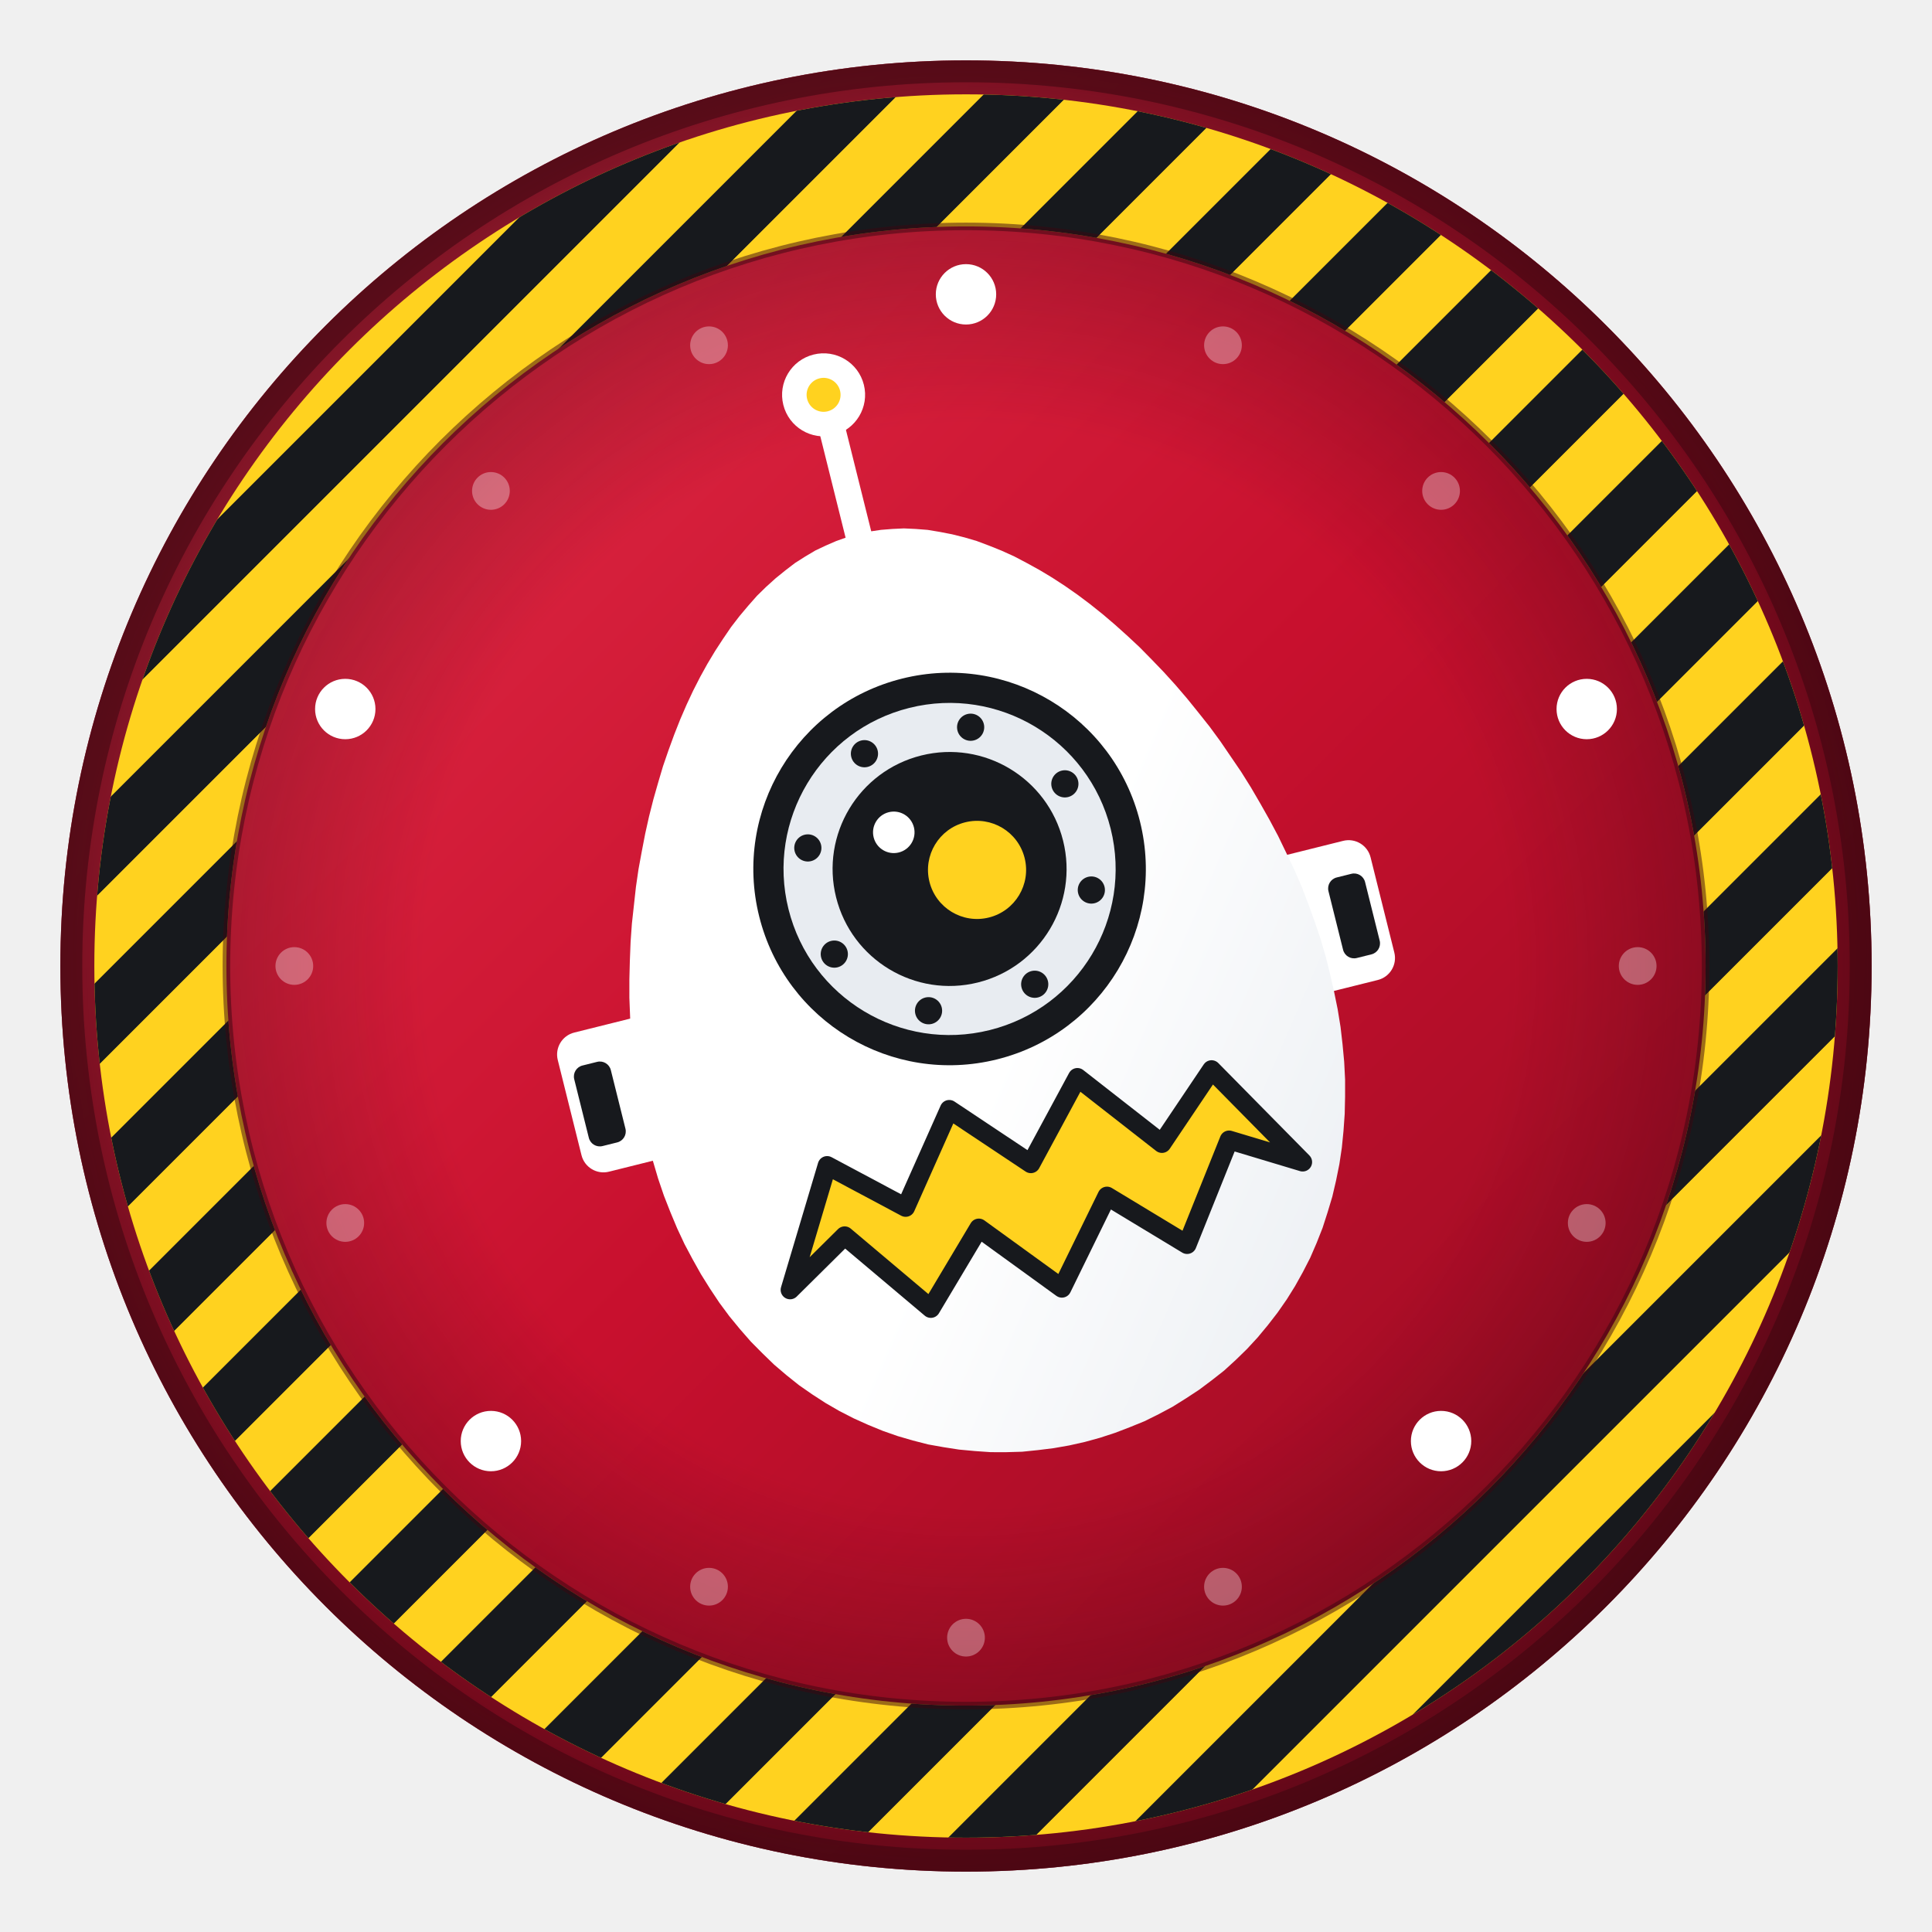
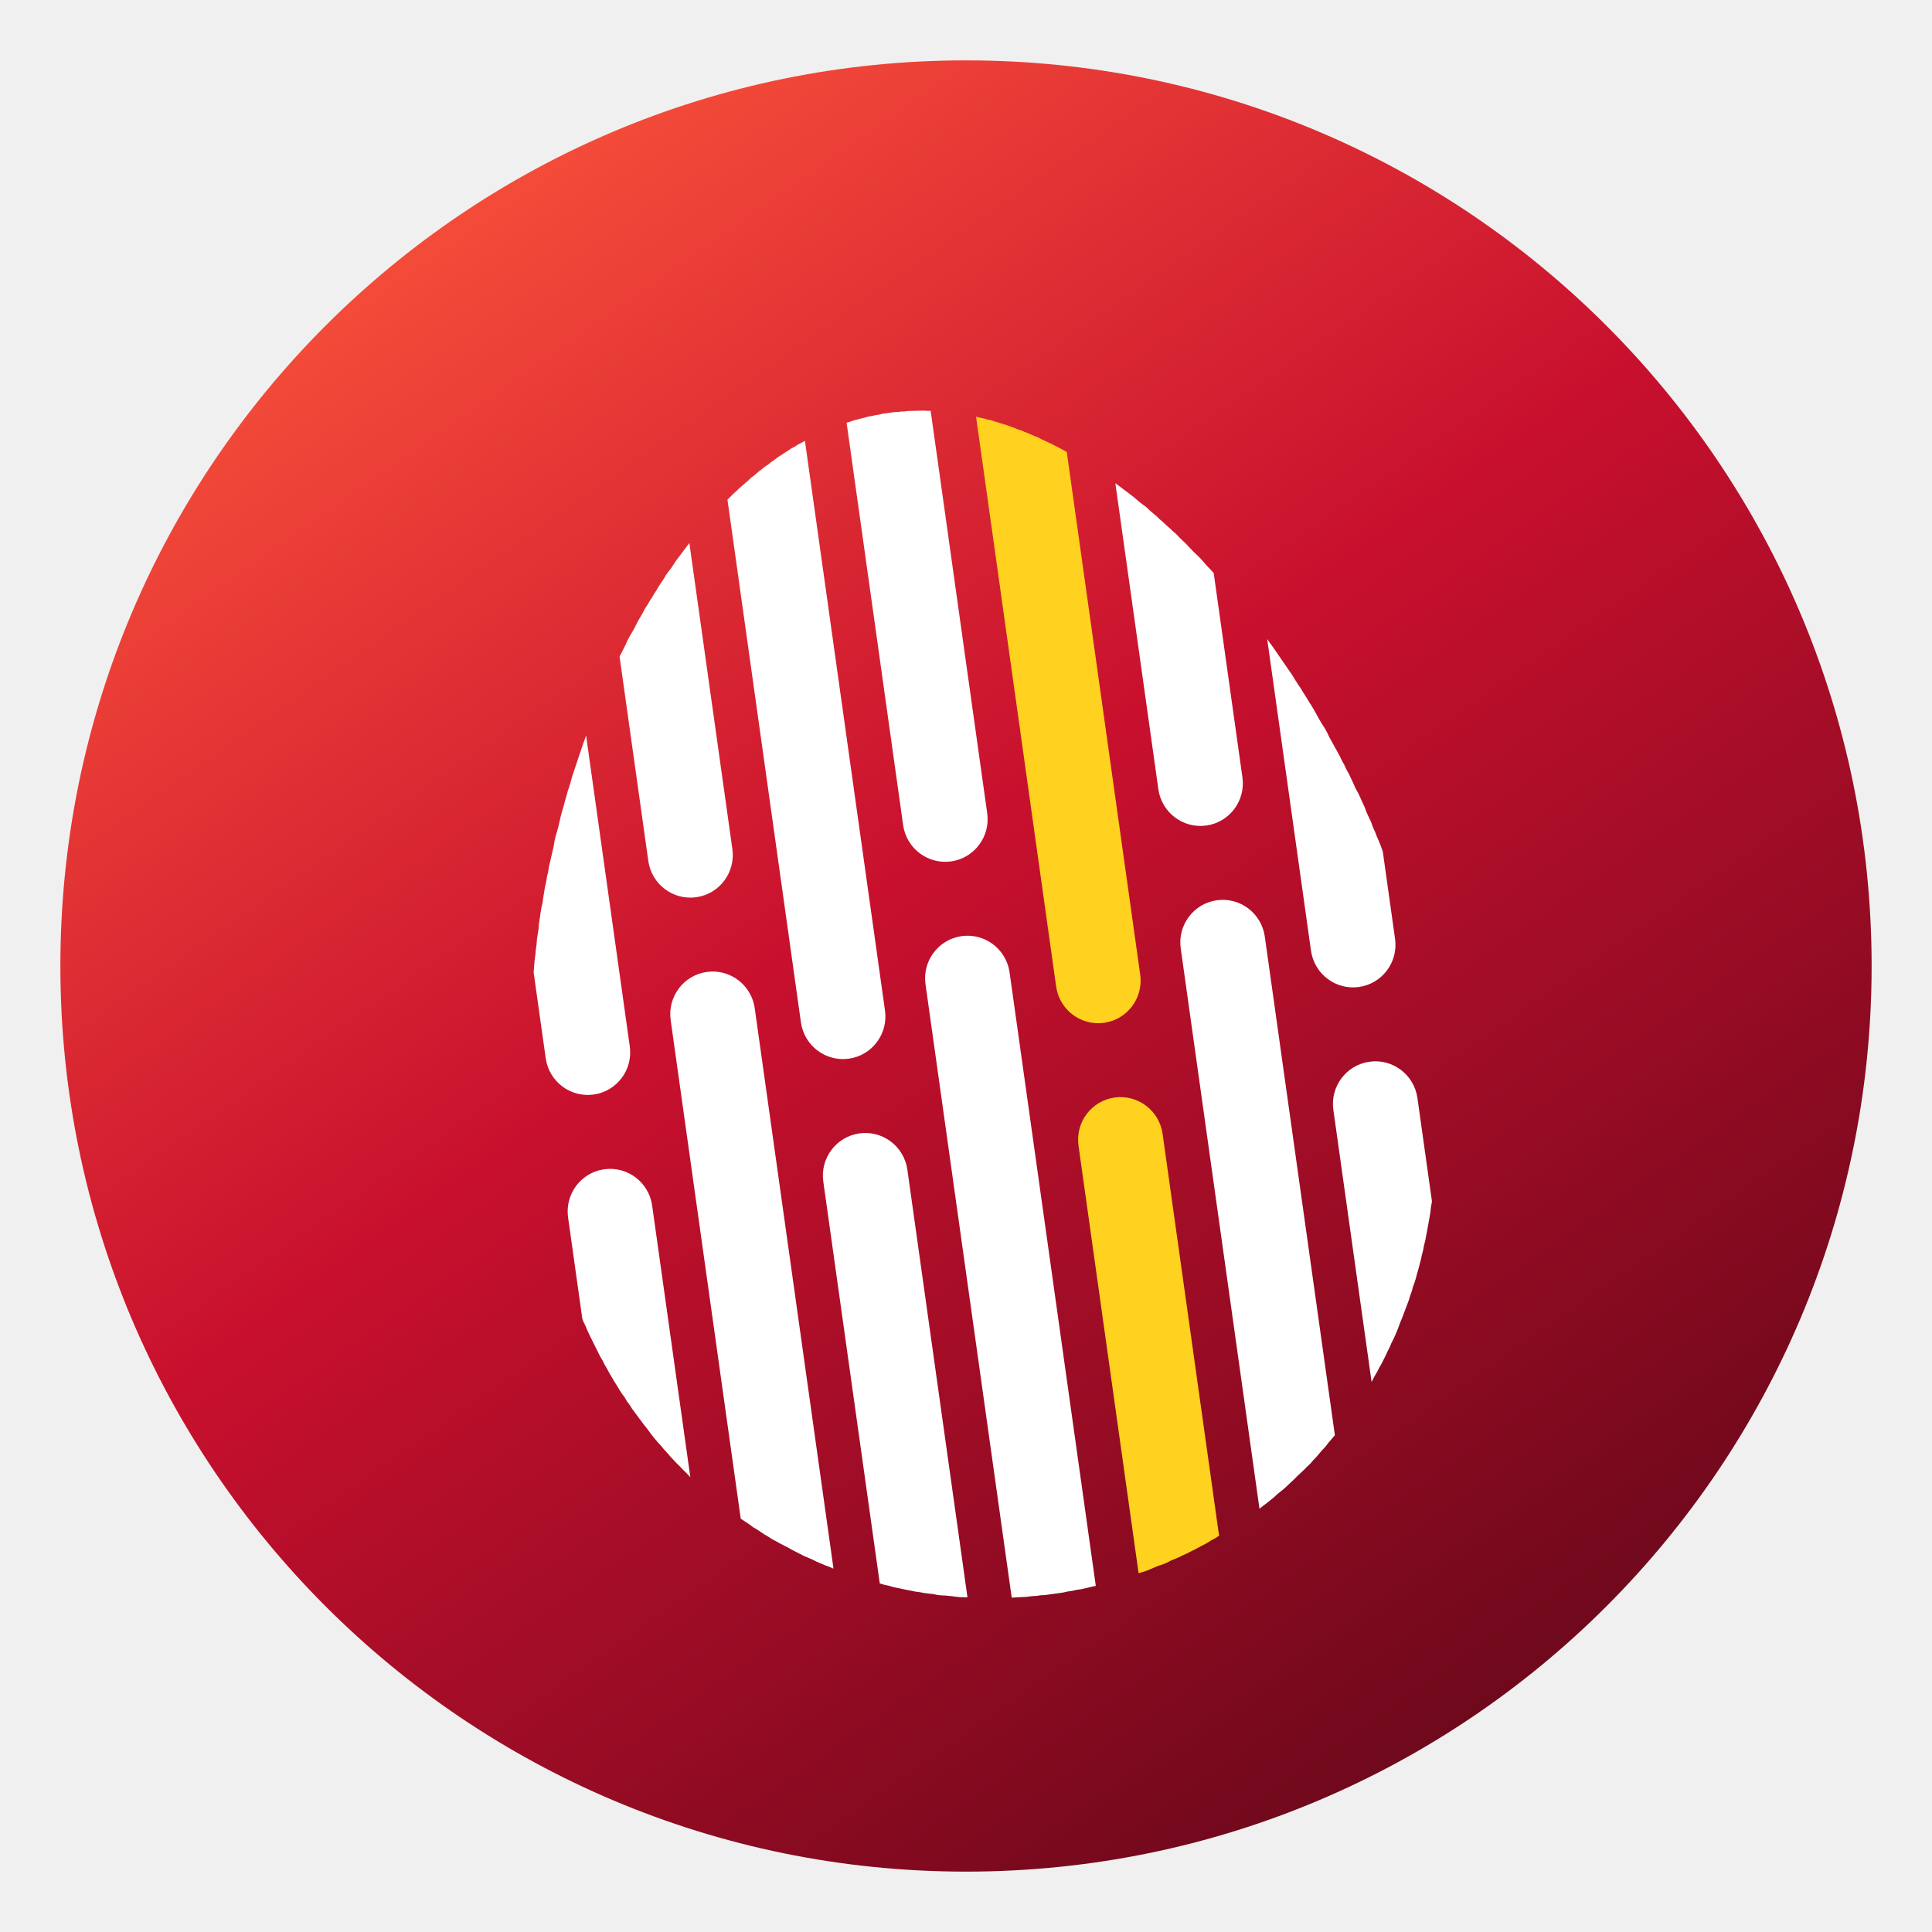
<svg xmlns="http://www.w3.org/2000/svg" viewBox="0 0 512 512" width="512" height="512">
-   <defs>
-     <linearGradient id="gi" x1="0" y1="0" x2="1" y2="1">
-       <stop offset="0" stop-color="#e8344d" />
-       <stop offset="0.5" stop-color="#c8102e" />
-       <stop offset="1" stop-color="#860a1e" />
-     </linearGradient>
-     <radialGradient id="vi" cx="0.5" cy="0.5" r="0.5">
-       <stop offset="0.6" stop-color="#3a0610" stop-opacity="0" />
-       <stop offset="0.86" stop-color="#3a0610" stop-opacity="0.32" />
-       <stop offset="1" stop-color="#3a0610" stop-opacity="0.62" />
-     </radialGradient>
-   </defs>
-   <circle cx="256" cy="256" r="240" fill="url(#gi)" />
-   <circle cx="256" cy="256" r="240" fill="url(#vi)" />
-   <circle cx="256" cy="256" r="237.1" fill="none" stroke="#3a0610" stroke-opacity="0.55" stroke-width="5.8" />
-   <clipPath id="cii">
-     <circle cx="256.0" cy="256.0" r="196.0" />
-   </clipPath>
  <g transform="translate(0.00 0.00) scale(1)">
-     <clipPath id="cri">
-       <path d="M25.0,256.0 a231.0,231.0 0 1 0 462.0,0 a231.0,231.0 0 1 0 -462.0,0Z M60.0,256.0 a196.0,196.0 0 1 0 392.0,0 a196.0,196.0 0 1 0 -392.0,0Z" clip-rule="evenodd" />
+     <defs>
+       <linearGradient id="gi" x1="0.15" y1="0" x2="0.85" y2="1">
+         <stop offset="0" stop-color="#ff5a3c" />
+         <stop offset="0.45" stop-color="#c8102e" />
+         <stop offset="1" stop-color="#5e0718" />
+       </linearGradient>
+     </defs>
+     <circle cx="256.0" cy="256.0" r="240" fill="url(#gi)" />
+     <clipPath id="cei">
+       <path d="M256.0,108.0 L256.9,108.0 L257.7,108.0 L258.6,108.1 L259.5,108.1 L260.3,108.2 L261.2,108.2 L262.1,108.3 L262.9,108.4 L263.8,108.5 L264.6,108.6 L265.5,108.7 L266.4,108.9 L267.2,109.0 L268.1,109.2 L269.0,109.4 L269.8,109.5 L270.7,109.7 L271.5,109.9 L272.4,110.2 L273.3,110.4 L274.1,110.6 L275.0,110.9 L275.8,111.2 L276.7,111.5 L277.6,111.7 L278.4,112.0 L279.3,112.4 L280.1,112.7 L281.0,113.0 L281.8,113.4 L282.7,113.7 L283.5,114.1 L284.4,114.5 L285.2,114.9 L286.1,115.3 L286.9,115.7 L287.8,116.2 L288.6,116.6 L289.4,117.1 L290.3,117.5 L291.1,118.0 L292.0,118.5 L292.8,119.0 L293.6,119.5 L294.5,120.0 L295.3,120.6 L296.1,121.1 L297.0,121.7 L297.8,122.2 L298.6,122.8 L299.5,123.4 L300.3,124.0 L301.1,124.6 L301.9,125.2 L302.8,125.9 L303.6,126.5 L304.4,127.1 L305.2,127.8 L306.0,128.5 L306.8,129.2 L307.6,129.9 L308.4,130.6 L309.2,131.3 L310.0,132.0 L310.8,132.7 L311.6,133.5 L312.4,134.2 L313.2,135.0 L314.0,135.8 L314.8,136.6 L315.6,137.4 L316.4,138.2 L317.2,139.0 L317.9,139.8 L318.7,140.7 L319.5,141.5 L320.3,142.3 L321.0,143.2 L321.8,144.1 L322.6,145.0 L323.3,145.9 L324.1,146.8 L324.8,147.7 L325.6,148.6 L326.3,149.5 L327.1,150.4 L327.8,151.4 L328.5,152.3 L329.3,153.3 L330.0,154.3 L330.7,155.3 L331.4,156.2 L332.2,157.2 L332.9,158.2 L333.6,159.3 L334.3,160.3 L335.0,161.3 L335.7,162.3 L336.4,163.4 L337.1,164.4 L337.8,165.5 L338.5,166.6 L339.1,167.6 L339.8,168.7 L340.5,169.8 L341.2,170.9 L341.8,172.0 L342.5,173.1 L343.1,174.2 L343.8,175.4 L344.4,176.5 L345.1,177.6 L345.7,178.8 L346.3,179.9 L347.0,181.1 L347.6,182.3 L348.2,183.4 L348.8,184.6 L349.4,185.8 L350.0,187.0 L350.6,188.2 L351.2,189.4 L351.8,190.6 L352.4,191.8 L352.9,193.0 L353.5,194.3 L354.1,195.5 L354.6,196.7 L355.2,198.0 L355.7,199.2 L356.3,200.5 L356.8,201.7 L357.3,203.0 L357.8,204.3 L358.3,205.5 L358.9,206.8 L359.4,208.1 L359.8,209.4 L360.3,210.7 L360.8,212.0 L361.3,213.3 L361.8,214.6 L362.2,215.9 L362.7,217.2 L363.1,218.5 L363.6,219.8 L364.0,221.1 L364.4,222.4 L364.8,223.8 L365.3,225.1 L365.7,226.4 L366.1,227.8 L366.5,229.1 L366.8,230.5 L367.2,231.8 L367.6,233.1 L367.9,234.5 L368.3,235.9 L368.6,237.2 L369.0,238.6 L369.3,239.9 L369.6,241.3 L369.9,242.6 L370.2,244.0 L370.5,245.4 L370.8,246.7 L371.1,248.1 L371.4,249.5 L371.7,250.9 L371.9,252.2 L372.2,253.6 L372.4,255.0 L372.6,256.4 L372.9,257.7 L373.1,259.1 L373.3,260.5 L373.5,261.9 L373.7,263.2 L373.8,264.6 L374.0,266.0 L374.2,267.4 L374.3,268.8 L374.5,270.1 L374.6,271.5 L374.7,272.9 L374.8,274.3 L374.9,275.6 L375.0,277.0 L375.1,278.4 L375.2,279.8 L375.3,281.1 L375.3,282.5 L375.4,283.9 L375.4,285.3 L375.4,286.6 L375.5,288.0 L375.5,289.4 L375.5,290.7 L375.5,292.1 L375.4,293.4 L375.4,294.8 L375.4,296.1 L375.3,297.5 L375.3,298.9 L375.2,300.2 L375.1,301.5 L375.0,302.9 L374.9,304.2 L374.8,305.6 L374.7,306.9 L374.6,308.2 L374.4,309.6 L374.3,310.9 L374.1,312.2 L374.0,313.5 L373.8,314.8 L373.6,316.1 L373.4,317.4 L373.2,318.7 L373.0,320.0 L372.7,321.3 L372.5,322.6 L372.2,323.9 L372.0,325.2 L371.7,326.5 L371.4,327.7 L371.1,329.0 L370.8,330.3 L370.5,331.5 L370.2,332.8 L369.8,334.0 L369.5,335.3 L369.1,336.5 L368.8,337.7 L368.4,339.0 L368.0,340.2 L367.6,341.4 L367.2,342.6 L366.8,343.8 L366.4,345.0 L365.9,346.2 L365.5,347.4 L365.0,348.6 L364.6,349.7 L364.1,350.9 L363.6,352.1 L363.1,353.2 L362.6,354.4 L362.1,355.5 L361.5,356.6 L361.0,357.8 L360.4,358.9 L359.9,360.0 L359.3,361.1 L358.7,362.2 L358.1,363.3 L357.5,364.4 L356.9,365.4 L356.3,366.5 L355.7,367.6 L355.1,368.6 L354.4,369.7 L353.7,370.7 L353.1,371.7 L352.4,372.7 L351.7,373.8 L351.0,374.8 L350.3,375.8 L349.6,376.7 L348.9,377.7 L348.1,378.7 L347.4,379.7 L346.7,380.6 L345.9,381.6 L345.1,382.5 L344.3,383.4 L343.6,384.3 L342.8,385.2 L342.0,386.1 L341.1,387.0 L340.3,387.9 L339.5,388.8 L338.7,389.7 L337.8,390.5 L337.0,391.3 L336.1,392.2 L335.2,393.0 L334.3,393.8 L333.4,394.6 L332.6,395.4 L331.6,396.2 L330.7,397.0 L329.8,397.8 L328.9,398.5 L328.0,399.3 L327.0,400.0 L326.1,400.7 L325.1,401.4 L324.1,402.1 L323.2,402.8 L322.2,403.5 L321.2,404.2 L320.2,404.9 L319.2,405.5 L318.2,406.1 L317.2,406.8 L316.2,407.4 L315.2,408.0 L314.1,408.6 L313.1,409.2 L312.1,409.8 L311.0,410.3 L310.0,410.9 L308.9,411.4 L307.8,412.0 L306.8,412.5 L305.7,413.0 L304.6,413.5 L303.5,414.0 L302.4,414.5 L301.3,414.9 L300.2,415.4 L299.1,415.8 L298.0,416.3 L296.9,416.7 L295.8,417.1 L294.7,417.5 L293.5,417.9 L292.4,418.3 L291.3,418.6 L290.1,419.0 L289.0,419.3 L287.8,419.6 L286.7,420.0 L285.5,420.3 L284.4,420.5 L283.2,420.8 L282.1,421.1 L280.9,421.4 L279.7,421.6 L278.5,421.8 L277.4,422.1 L276.2,422.3 L275.0,422.5 L273.8,422.6 L272.7,422.8 L271.5,423.0 L270.3,423.1 L269.1,423.3 L267.9,423.4 L266.7,423.5 L265.5,423.6 L264.4,423.7 L263.2,423.8 L262.0,423.8 L260.8,423.9 L259.6,423.9 L258.4,424.0 L257.2,424.0 L256.0,424.0 L254.8,424.0 L253.6,424.0 L252.4,423.9 L251.2,423.9 L250.0,423.8 L248.8,423.8 L247.6,423.7 L246.5,423.6 L245.3,423.5 L244.1,423.4 L242.9,423.3 L241.7,423.1 L240.5,423.0 L239.3,422.8 L238.2,422.6 L237.0,422.5 L235.8,422.3 L234.6,422.1 L233.5,421.8 L232.3,421.6 L231.1,421.4 L229.9,421.1 L228.8,420.8 L227.6,420.5 L226.5,420.3 L225.3,420.0 L224.2,419.6 L223.0,419.3 L221.9,419.0 L220.7,418.6 L219.6,418.3 L218.5,417.9 L217.3,417.5 L216.2,417.1 L215.1,416.7 L214.0,416.3 L212.9,415.8 L211.8,415.4 L210.7,414.9 L209.6,414.5 L208.5,414.0 L207.4,413.5 L206.3,413.0 L205.2,412.5 L204.2,412.0 L203.1,411.4 L202.0,410.9 L201.0,410.3 L199.9,409.8 L198.9,409.2 L197.9,408.6 L196.8,408.0 L195.8,407.4 L194.8,406.8 L193.8,406.1 L192.8,405.5 L191.8,404.9 L190.8,404.2 L189.8,403.5 L188.8,402.8 L187.9,402.1 L186.9,401.4 L185.9,400.7 L185.0,400.0 L184.0,399.3 L183.1,398.5 L182.2,397.8 L181.3,397.0 L180.4,396.2 L179.4,395.4 L178.6,394.6 L177.7,393.8 L176.8,393.0 L175.9,392.2 L175.0,391.3 L174.2,390.5 L173.3,389.7 L172.5,388.8 L171.7,387.9 L170.9,387.0 L170.0,386.1 L169.2,385.2 L168.4,384.3 L167.7,383.4 L166.9,382.5 L166.1,381.6 L165.3,380.6 L164.6,379.7 L163.9,378.7 L163.1,377.7 L162.4,376.7 L161.7,375.8 L161.0,374.8 L160.3,373.8 L159.6,372.7 L158.9,371.7 L158.3,370.7 L157.6,369.7 L156.9,368.6 L156.3,367.6 L155.7,366.5 L155.1,365.4 L154.5,364.4 L153.9,363.3 L153.3,362.2 L152.7,361.1 L152.1,360.0 L151.6,358.9 L151.0,357.8 L150.5,356.6 L149.9,355.5 L149.4,354.4 L148.9,353.2 L148.4,352.1 L147.9,350.9 L147.4,349.7 L147.0,348.6 L146.5,347.4 L146.1,346.2 L145.6,345.0 L145.2,343.8 L144.8,342.6 L144.4,341.4 L144.0,340.2 L143.6,339.0 L143.2,337.7 L142.9,336.5 L142.5,335.3 L142.2,334.0 L141.8,332.8 L141.5,331.5 L141.2,330.3 L140.9,329.0 L140.6,327.7 L140.3,326.5 L140.0,325.2 L139.8,323.9 L139.5,322.6 L139.3,321.3 L139.0,320.0 L138.8,318.7 L138.6,317.4 L138.4,316.1 L138.2,314.8 L138.0,313.5 L137.9,312.2 L137.7,310.9 L137.6,309.6 L137.4,308.2 L137.3,306.9 L137.2,305.6 L137.1,304.2 L137.0,302.9 L136.9,301.5 L136.8,300.2 L136.7,298.9 L136.7,297.5 L136.6,296.1 L136.6,294.8 L136.6,293.4 L136.5,292.1 L136.5,290.7 L136.5,289.4 L136.5,288.0 L136.6,286.6 L136.6,285.3 L136.6,283.9 L136.7,282.5 L136.7,281.1 L136.8,279.8 L136.9,278.4 L137.0,277.0 L137.1,275.6 L137.2,274.3 L137.3,272.9 L137.4,271.5 L137.5,270.1 L137.7,268.8 L137.8,267.4 L138.0,266.0 L138.2,264.6 L138.3,263.2 L138.5,261.9 L138.7,260.5 L138.9,259.1 L139.1,257.7 L139.4,256.4 L139.6,255.0 L139.8,253.6 L140.1,252.2 L140.3,250.9 L140.6,249.5 L140.9,248.1 L141.2,246.7 L141.5,245.4 L141.8,244.0 L142.1,242.6 L142.4,241.3 L142.7,239.9 L143.0,238.6 L143.4,237.2 L143.7,235.9 L144.1,234.5 L144.4,233.1 L144.8,231.8 L145.2,230.5 L145.5,229.1 L145.9,227.8 L146.3,226.4 L146.7,225.1 L147.2,223.8 L147.6,222.4 L148.0,221.1 L148.4,219.8 L148.9,218.5 L149.3,217.2 L149.8,215.9 L150.2,214.6 L150.7,213.3 L151.2,212.0 L151.7,210.7 L152.2,209.4 L152.6,208.1 L153.1,206.8 L153.7,205.5 L154.2,204.3 L154.7,203.0 L155.2,201.7 L155.7,200.5 L156.3,199.2 L156.8,198.0 L157.4,196.7 L157.9,195.5 L158.5,194.3 L159.1,193.0 L159.6,191.8 L160.2,190.6 L160.8,189.4 L161.4,188.2 L162.0,187.0 L162.6,185.8 L163.2,184.6 L163.8,183.4 L164.4,182.3 L165.0,181.1 L165.7,179.9 L166.3,178.8 L166.9,177.6 L167.6,176.5 L168.2,175.4 L168.9,174.2 L169.5,173.1 L170.2,172.0 L170.8,170.9 L171.5,169.8 L172.2,168.7 L172.9,167.6 L173.5,166.6 L174.2,165.5 L174.9,164.4 L175.6,163.4 L176.3,162.3 L177.0,161.3 L177.7,160.3 L178.4,159.3 L179.1,158.2 L179.8,157.2 L180.6,156.2 L181.3,155.3 L182.0,154.3 L182.7,153.3 L183.5,152.3 L184.2,151.4 L184.9,150.4 L185.7,149.5 L186.4,148.6 L187.2,147.7 L187.9,146.8 L188.7,145.9 L189.4,145.0 L190.2,144.1 L191.0,143.2 L191.7,142.3 L192.5,141.5 L193.3,140.7 L194.1,139.8 L194.8,139.0 L195.6,138.2 L196.4,137.4 L197.2,136.6 L198.0,135.8 L198.8,135.0 L199.6,134.2 L200.4,133.5 L201.2,132.7 L202.0,132.0 L202.8,131.3 L203.6,130.6 L204.4,129.9 L205.2,129.2 L206.0,128.5 L206.8,127.8 L207.6,127.1 L208.4,126.5 L209.2,125.9 L210.1,125.2 L210.9,124.6 L211.7,124.0 L212.5,123.4 L213.4,122.8 L214.2,122.2 L215.0,121.7 L215.9,121.1 L216.7,120.6 L217.5,120.0 L218.4,119.5 L219.2,119.0 L220.0,118.5 L220.9,118.0 L221.7,117.5 L222.6,117.1 L223.4,116.6 L224.2,116.2 L225.1,115.7 L225.9,115.3 L226.8,114.9 L227.6,114.5 L228.5,114.1 L229.3,113.7 L230.2,113.4 L231.0,113.0 L231.9,112.7 L232.7,112.4 L233.6,112.0 L234.4,111.7 L235.3,111.5 L236.2,111.2 L237.0,110.9 L237.9,110.6 L238.7,110.4 L239.6,110.2 L240.5,109.9 L241.3,109.7 L242.2,109.5 L243.0,109.4 L243.9,109.2 L244.8,109.0 L245.6,108.9 L246.5,108.7 L247.4,108.6 L248.2,108.5 L249.1,108.4 L249.9,108.3 L250.8,108.2 L251.7,108.2 L252.5,108.1 L253.4,108.1 L254.3,108.0 L255.1,108.0Z" />
    </clipPath>
-     <defs>
-       <pattern id="hzi" patternUnits="userSpaceOnUse" width="32.0" height="32.0" patternTransform="rotate(45 256.0 256.0)">
-         <rect width="16.0" height="32.0" fill="#17191d" />
-       </pattern>
-     </defs>
-     <path d="M25.0,256.0 a231.0,231.0 0 1 0 462.0,0 a231.0,231.0 0 1 0 -462.0,0Z M60.0,256.0 a196.0,196.0 0 1 0 392.0,0 a196.0,196.0 0 1 0 -392.0,0Z" fill-rule="evenodd" fill="#ffd21f" />
-     <rect x="0" y="0" width="512" height="512" fill="url(#hzi)" clip-path="url(#cri)" />
-     <circle cx="256.0" cy="256.0" r="196.0" fill="none" stroke="#3a0610" stroke-opacity="0.5" stroke-width="2" />
-     <g clip-path="url(#cii)">
-       <defs>
-         <linearGradient id="shi" x1="0" y1="0" x2="1" y2="1">
-           <stop offset="0" stop-color="#fff" />
-           <stop offset="0.55" stop-color="#fff" />
-           <stop offset="1" stop-color="#e8ecf1" />
-         </linearGradient>
-       </defs>
-       <circle cx="256.0" cy="78.0" r="8.0" fill="#fff" />
-       <circle cx="324.1" cy="91.5" r="5.0" fill="#ffffff55" />
-       <circle cx="381.9" cy="130.1" r="5.0" fill="#ffffff55" />
-       <circle cx="420.5" cy="187.9" r="8.0" fill="#fff" />
-       <circle cx="434.0" cy="256.0" r="5.0" fill="#ffffff55" />
-       <circle cx="420.5" cy="324.1" r="5.0" fill="#ffffff55" />
-       <circle cx="381.9" cy="381.9" r="8.0" fill="#fff" />
-       <circle cx="324.1" cy="420.5" r="5.0" fill="#ffffff55" />
-       <circle cx="256.0" cy="434.0" r="5.0" fill="#ffffff55" />
-       <circle cx="187.9" cy="420.5" r="5.0" fill="#ffffff55" />
-       <circle cx="130.1" cy="381.9" r="8.0" fill="#fff" />
-       <circle cx="91.5" cy="324.1" r="5.0" fill="#ffffff55" />
-       <circle cx="78.0" cy="256.0" r="5.0" fill="#ffffff55" />
-       <circle cx="91.5" cy="187.9" r="8.0" fill="#fff" />
-       <circle cx="130.1" cy="130.1" r="5.0" fill="#ffffff55" />
-       <circle cx="187.9" cy="91.5" r="5.0" fill="#ffffff55" />
-       <g transform="rotate(-14 256.0 256.0)">
-         <rect x="252.5" y="104.0" width="7" height="40" rx="3.5" fill="#fff" />
-         <circle cx="256.0" cy="100.0" r="11" fill="#fff" />
-         <circle cx="256.0" cy="100.0" r="4.5" fill="#ffd21f" />
-         <rect x="145.0" y="248.0" width="34" height="38" rx="6" fill="#fff" />
-         <rect x="148.0" y="257.0" width="10" height="22" rx="3" fill="#17191d" />
-         <rect x="333.0" y="248.0" width="34" height="38" rx="6" fill="#fff" />
-         <rect x="354.0" y="257.0" width="10" height="22" rx="3" fill="#17191d" />
-         <path d="M256.0,138.0 L259.0,138.1 L262.1,138.4 L265.1,138.9 L268.1,139.5 L271.1,140.4 L274.1,141.4 L277.1,142.7 L280.1,144.1 L283.1,145.7 L286.0,147.4 L288.9,149.4 L291.8,151.5 L294.7,153.8 L297.5,156.3 L300.3,158.9 L303.1,161.7 L305.8,164.6 L308.5,167.7 L311.1,170.9 L313.7,174.3 L316.2,177.8 L318.7,181.5 L321.1,185.2 L323.4,189.1 L325.7,193.1 L327.9,197.2 L330.0,201.4 L332.0,205.7 L334.0,210.1 L335.8,214.5 L337.5,219.1 L339.2,223.7 L340.7,228.3 L342.1,233.1 L343.4,237.8 L344.6,242.6 L345.6,247.4 L346.6,252.3 L347.4,257.1 L348.0,262.0 L348.5,266.9 L348.9,271.7 L349.1,276.6 L349.1,281.4 L349.0,286.2 L348.8,290.9 L348.4,295.7 L347.8,300.3 L347.1,304.9 L346.2,309.5 L345.1,313.9 L343.9,318.3 L342.5,322.6 L341.0,326.8 L339.3,330.9 L337.4,334.9 L335.4,338.8 L333.2,342.5 L330.9,346.2 L328.4,349.7 L325.8,353.1 L323.0,356.3 L320.1,359.4 L317.1,362.3 L313.9,365.1 L310.6,367.7 L307.2,370.2 L303.7,372.5 L300.1,374.6 L296.4,376.6 L292.6,378.3 L288.8,379.9 L284.8,381.3 L280.8,382.6 L276.8,383.6 L272.7,384.5 L268.5,385.1 L264.4,385.6 L260.2,385.9 L256.0,386.0 L251.8,385.9 L247.6,385.6 L243.5,385.1 L239.3,384.5 L235.2,383.6 L231.2,382.6 L227.2,381.3 L223.2,379.9 L219.4,378.3 L215.6,376.6 L211.9,374.6 L208.3,372.5 L204.8,370.2 L201.4,367.7 L198.1,365.1 L194.9,362.3 L191.9,359.4 L189.0,356.3 L186.2,353.1 L183.6,349.7 L181.1,346.2 L178.8,342.5 L176.6,338.8 L174.6,334.9 L172.7,330.9 L171.0,326.8 L169.5,322.6 L168.1,318.3 L166.9,313.9 L165.8,309.5 L164.9,304.9 L164.2,300.3 L163.6,295.7 L163.2,290.9 L163.0,286.2 L162.9,281.4 L162.9,276.6 L163.1,271.7 L163.5,266.9 L164.0,262.0 L164.6,257.1 L165.4,252.3 L166.4,247.4 L167.4,242.6 L168.6,237.8 L169.9,233.1 L171.3,228.3 L172.8,223.7 L174.5,219.1 L176.2,214.5 L178.0,210.1 L180.0,205.7 L182.0,201.4 L184.1,197.2 L186.3,193.1 L188.6,189.1 L190.9,185.2 L193.3,181.5 L195.8,177.8 L198.3,174.3 L200.9,170.9 L203.5,167.7 L206.2,164.6 L208.9,161.7 L211.7,158.9 L214.5,156.3 L217.3,153.8 L220.2,151.5 L223.1,149.4 L226.0,147.4 L228.9,145.7 L231.9,144.1 L234.9,142.7 L237.9,141.4 L240.9,140.4 L243.9,139.5 L246.9,138.9 L249.9,138.4 L253.0,138.1Z" fill="url(#shi)" />
-         <circle cx="258.0" cy="230.0" r="52" fill="#17191d" />
-         <circle cx="258.0" cy="230.0" r="44" fill="#e8ecf1" />
-         <circle cx="293.1" cy="244.5" r="3.6" fill="#17191d" />
-         <circle cx="272.5" cy="265.1" r="3.6" fill="#17191d" />
-         <circle cx="243.5" cy="265.1" r="3.6" fill="#17191d" />
-         <circle cx="222.9" cy="244.5" r="3.6" fill="#17191d" />
-         <circle cx="222.9" cy="215.5" r="3.6" fill="#17191d" />
-         <circle cx="243.5" cy="194.9" r="3.6" fill="#17191d" />
-         <circle cx="272.5" cy="194.9" r="3.6" fill="#17191d" />
-         <circle cx="293.1" cy="215.5" r="3.6" fill="#17191d" />
-         <circle cx="258.0" cy="230.0" r="31" fill="#17191d" />
-         <circle cx="265.0" cy="232.0" r="13" fill="#ffd21f" />
-         <circle cx="246.0" cy="217.0" r="5.5" fill="#fff" />
-         <path d="M190.0,328.0 L207.5,298.4 L225.0,314.2 L242.5,291.8 L260.0,311.0 L277.5,291.8 L295.0,314.2 L312.5,298.4 L330.0,328.0 L330.0,328.0 L312.5,317.6 L295.0,341.8 L277.5,324.2 L260.0,345.0 L242.5,324.2 L225.0,341.8 L207.5,317.6 L190.0,328.0Z" fill="#ffd21f" stroke="#17191d" stroke-width="5" stroke-linejoin="round" />
+     <g transform="rotate(-8 256.0 256.0)">
+       <g clip-path="url(#cei)">
+         <rect x="142.3" y="145.7" width="22.5" height="130.3" rx="11.3" fill="#fff" />
+         <rect x="142.3" y="296.0" width="22.5" height="126.8" rx="11.3" fill="#fff" />
+         <rect x="176.5" y="87.0" width="22.5" height="141.0" rx="11.3" fill="#fff" />
+         <rect x="176.5" y="248.0" width="22.5" height="214.1" rx="11.3" fill="#fff" />
+         <rect x="210.6" y="57.4" width="22.5" height="218.6" rx="11.3" fill="#fff" />
+         <rect x="210.6" y="296.0" width="22.5" height="183.0" rx="11.3" fill="#fff" />
+         <rect x="244.7" y="48.0" width="22.5" height="180.0" rx="11.3" fill="#fff" />
+         <rect x="244.7" y="248.0" width="22.5" height="236.0" rx="11.3" fill="#fff" />
+         <rect x="278.9" y="57.4" width="22.5" height="218.6" rx="11.3" fill="#ffd21f" />
+         <rect x="278.9" y="296.0" width="22.5" height="183.0" rx="11.3" fill="#ffd21f" />
+         <rect x="313.0" y="87.0" width="22.5" height="141.0" rx="11.3" fill="#fff" />
+         <rect x="313.0" y="248.0" width="22.5" height="214.1" rx="11.3" fill="#fff" />
+         <rect x="347.1" y="145.7" width="22.5" height="130.3" rx="11.3" fill="#fff" />
+         <rect x="347.1" y="296.0" width="22.5" height="126.8" rx="11.3" fill="#fff" />
      </g>
    </g>
  </g>
</svg>
